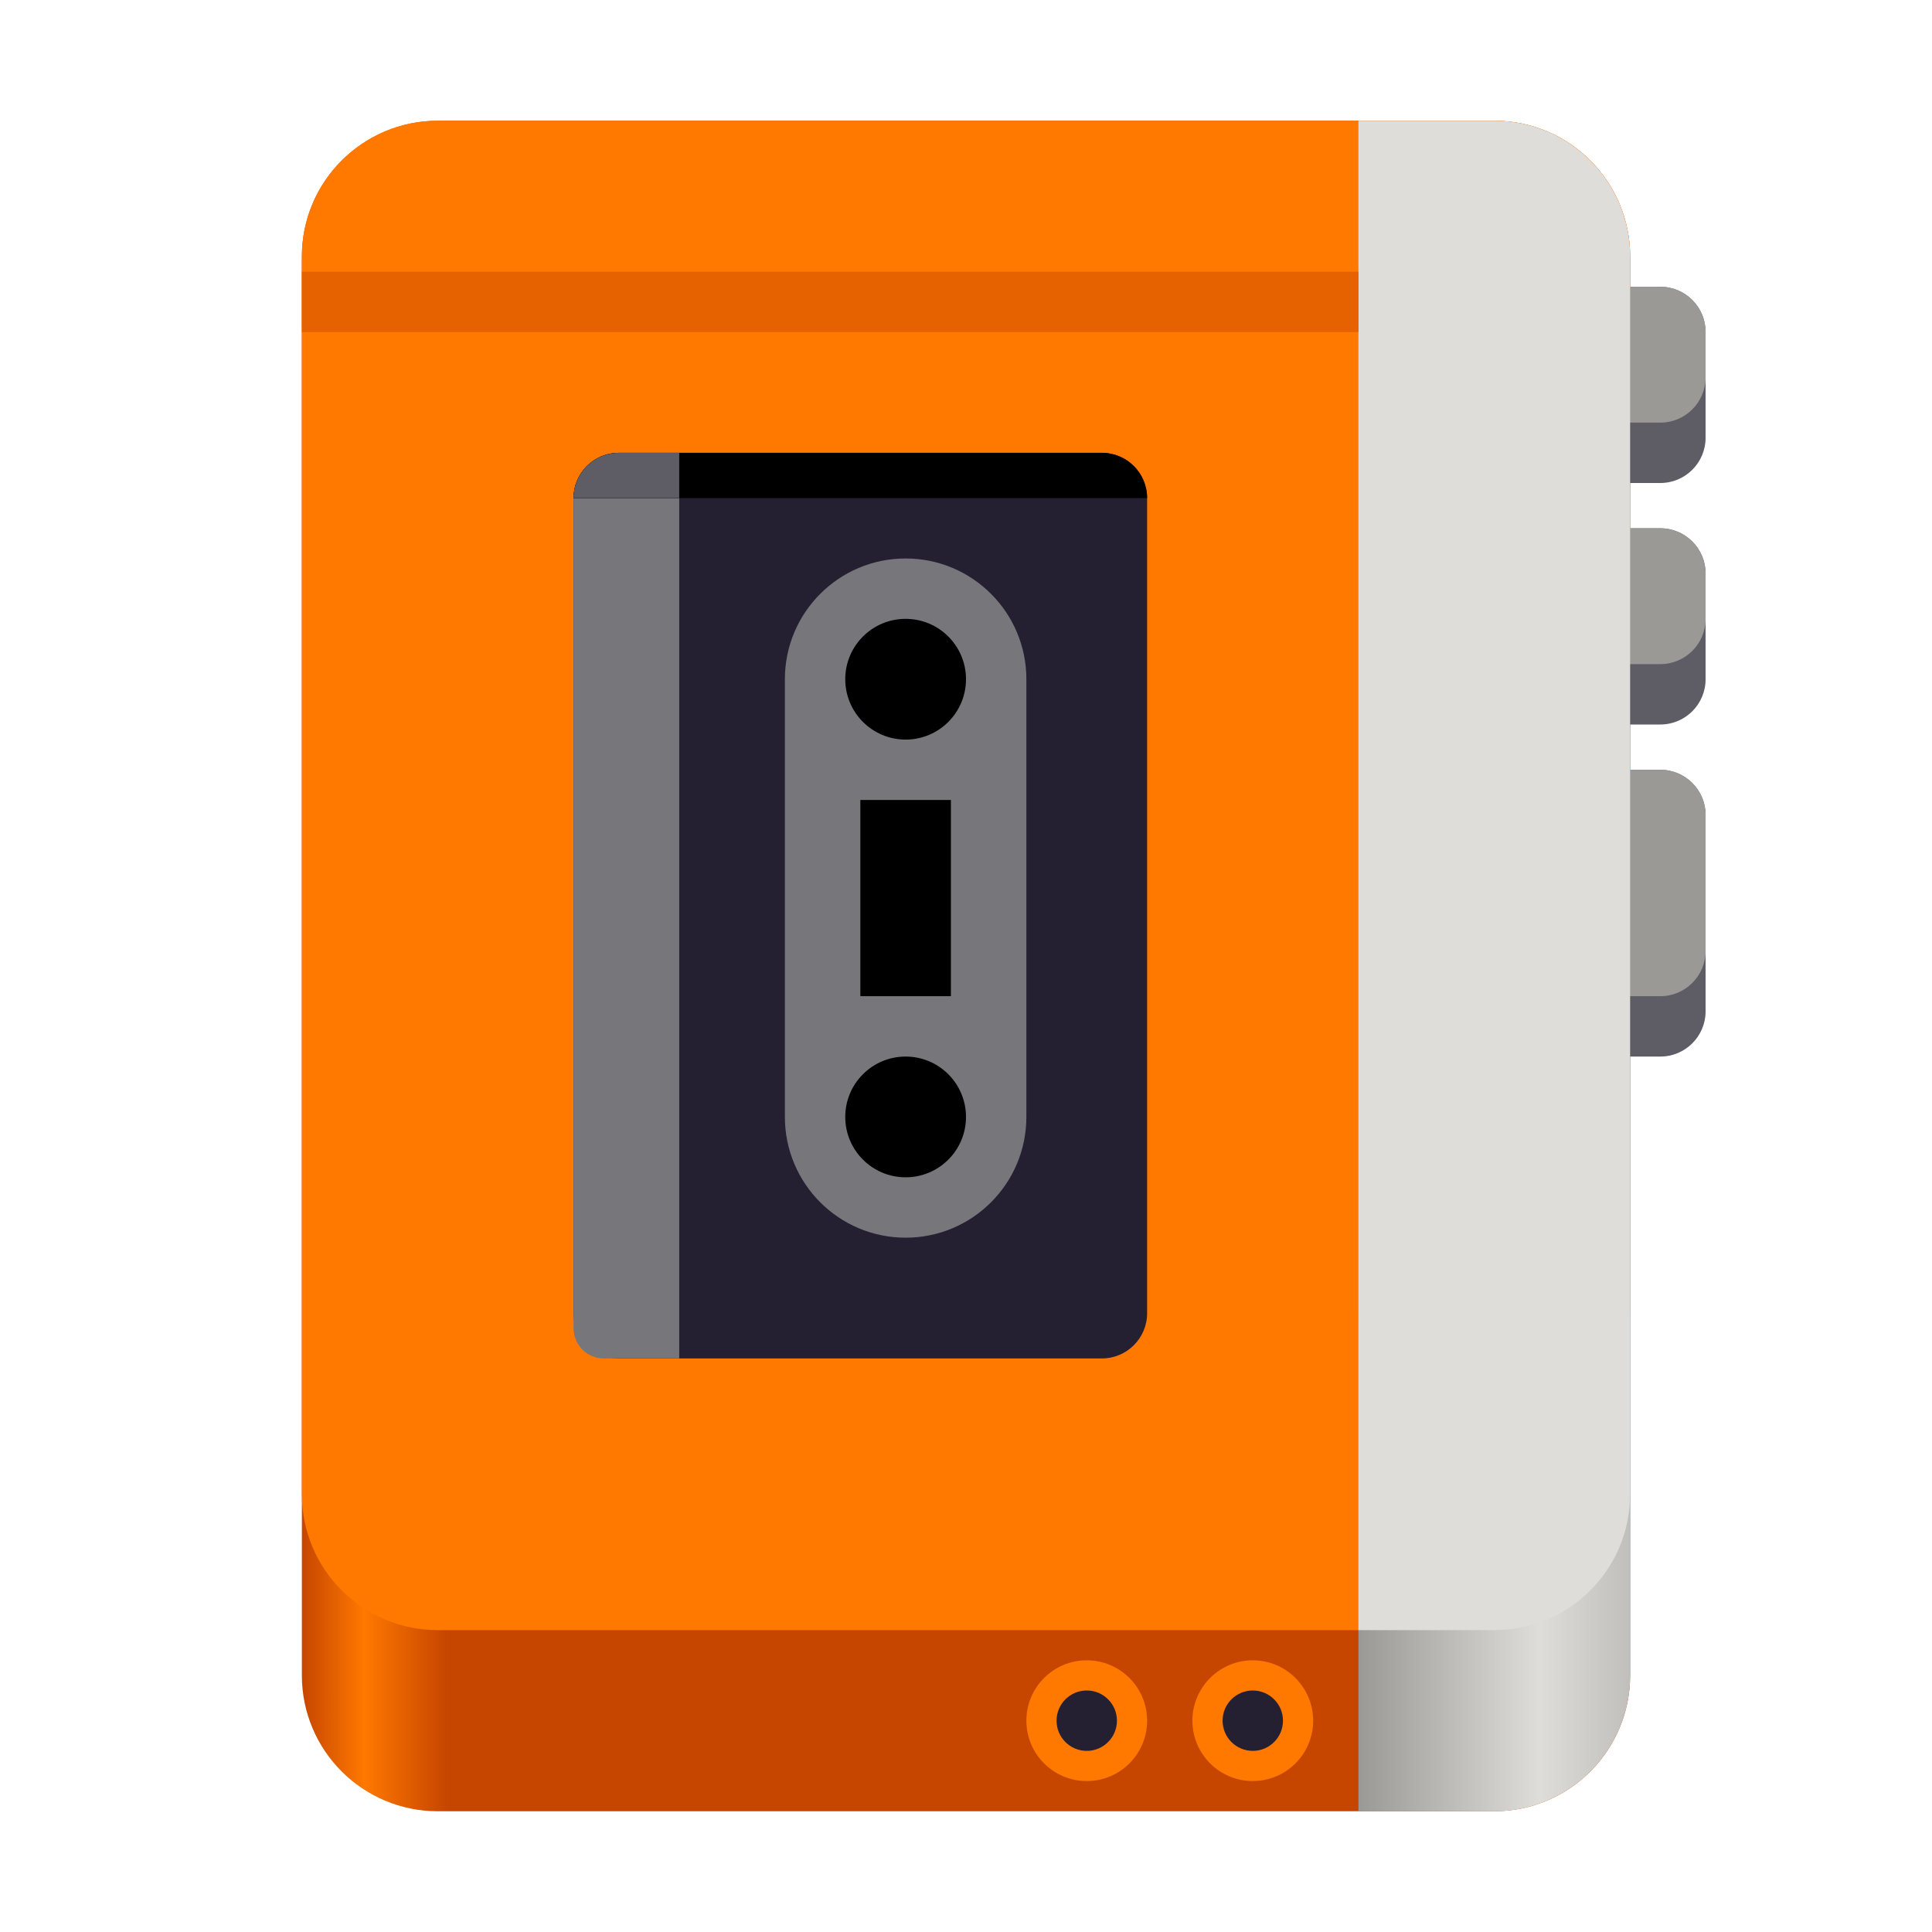
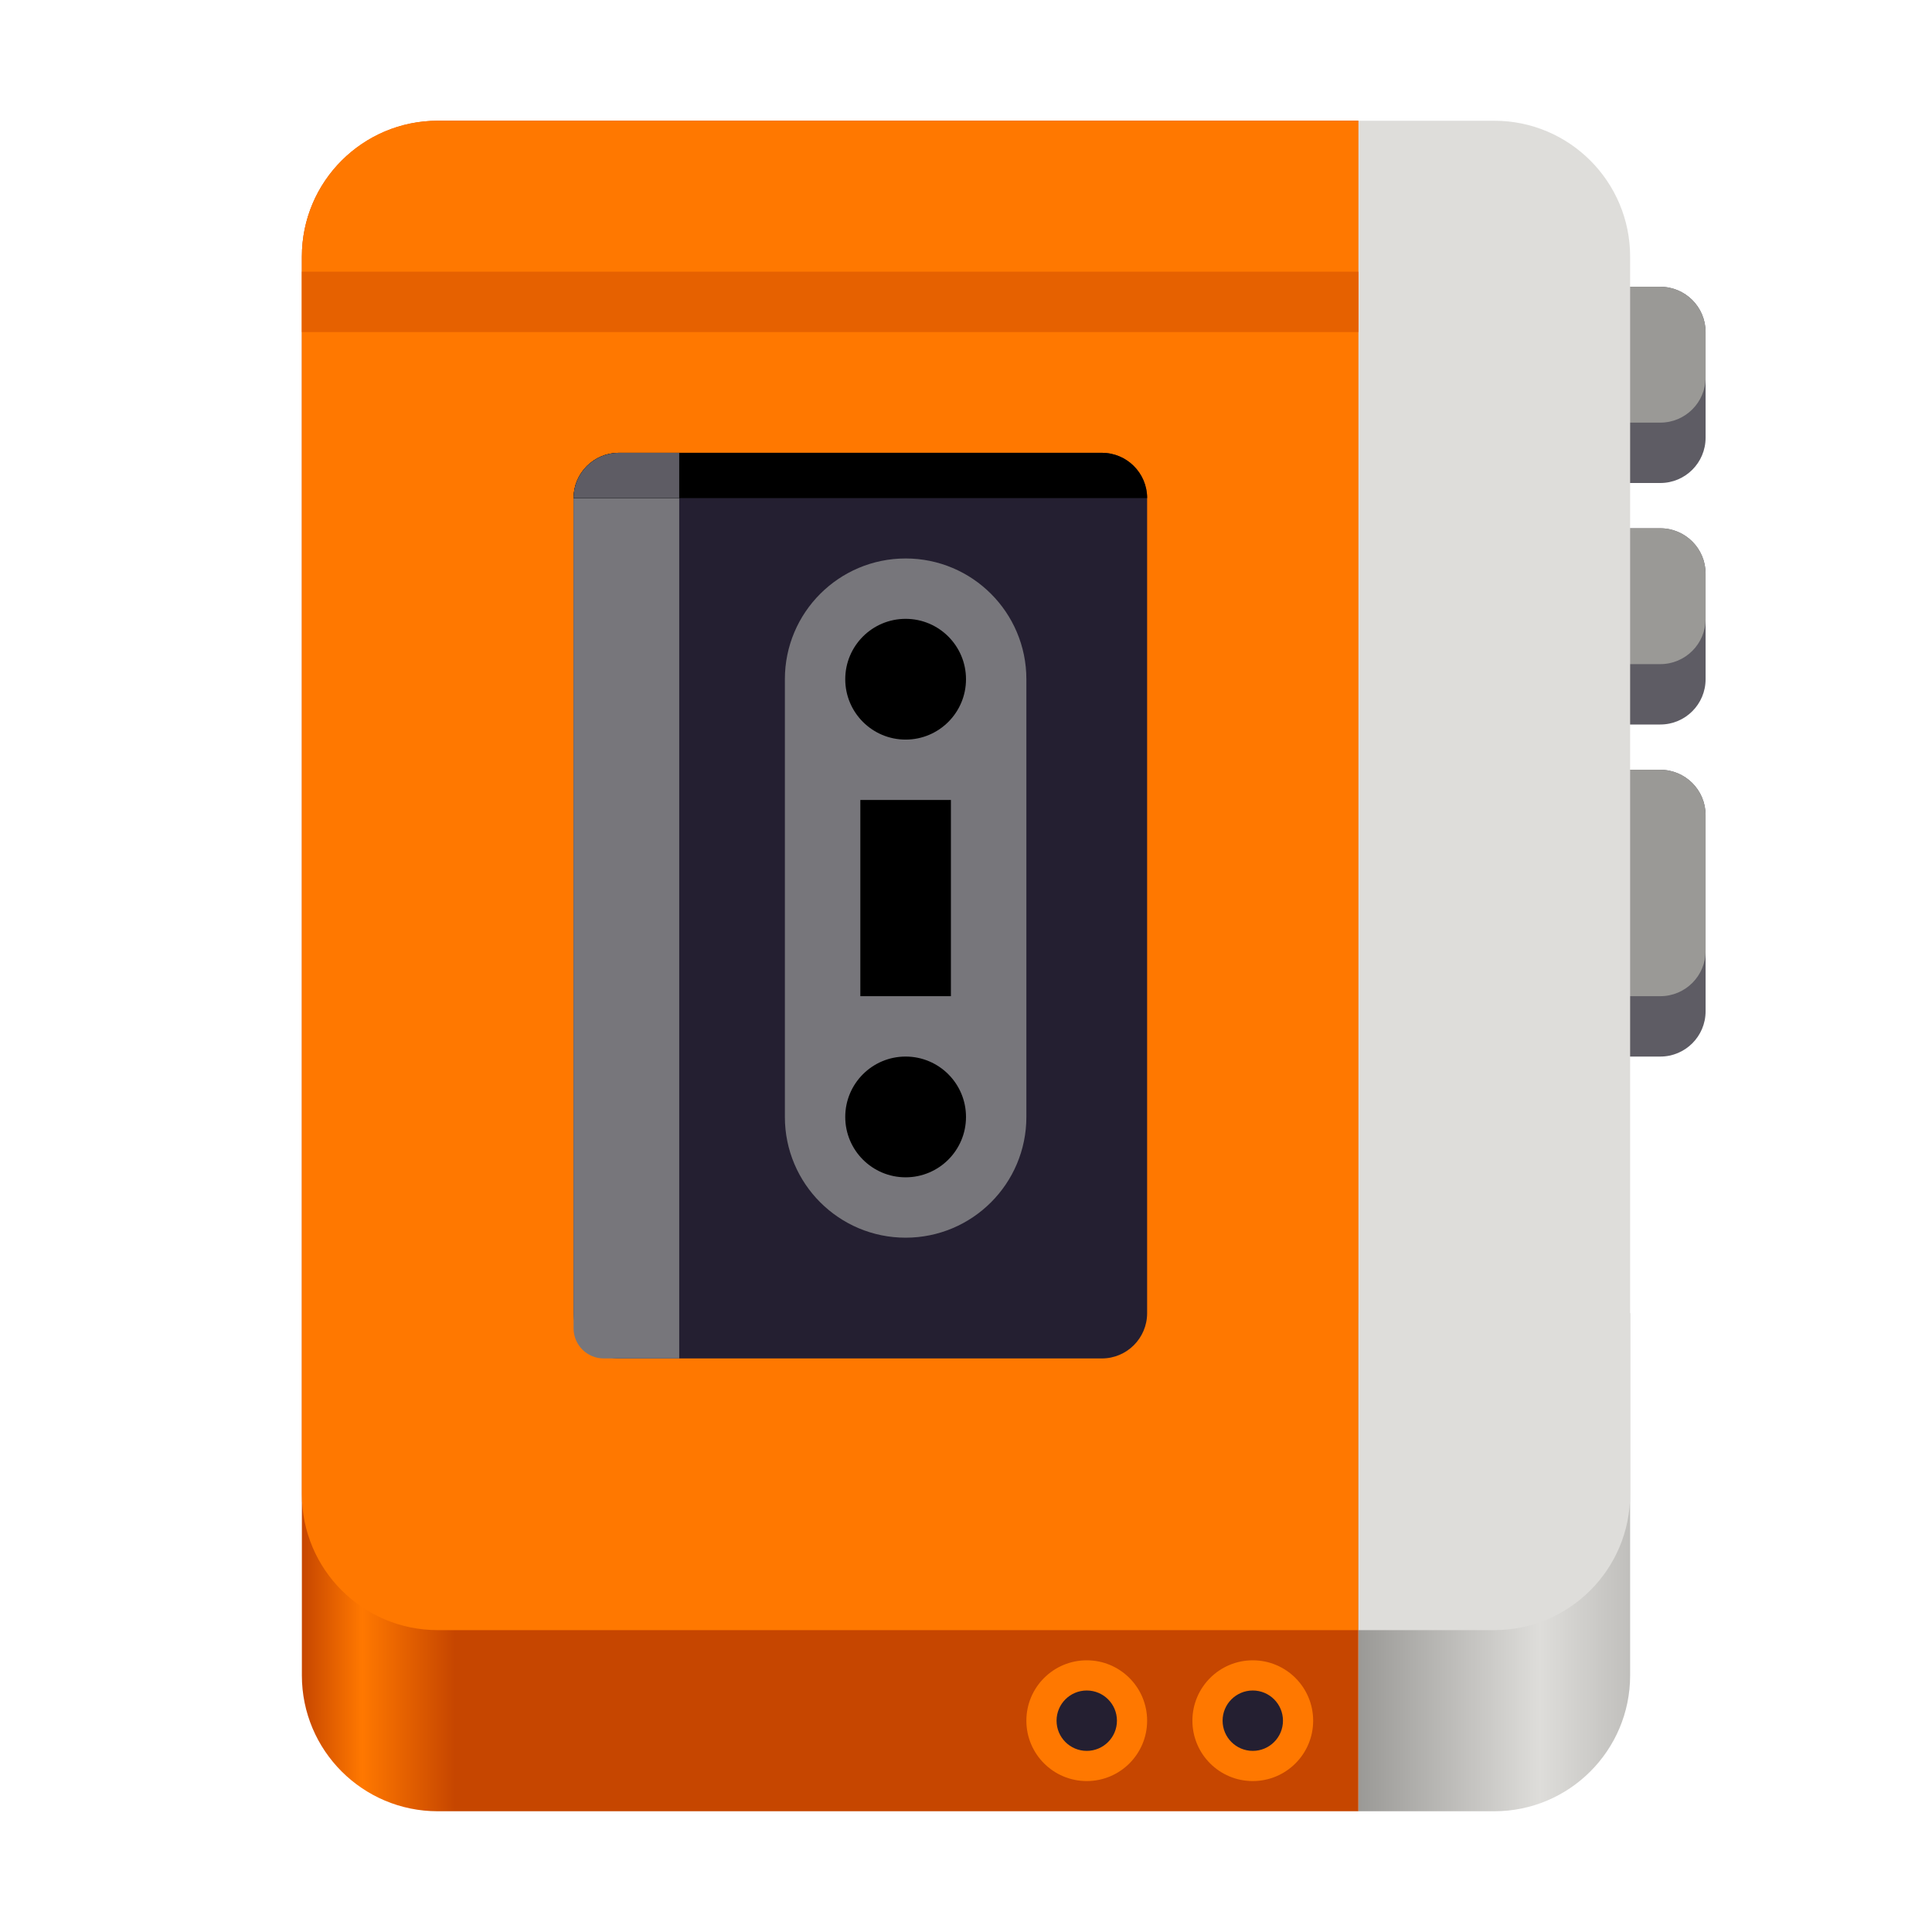
<svg xmlns="http://www.w3.org/2000/svg" width="128" height="128" fill="none">
-   <path d="M20 17a9 9 0 0 1 9-9h70a9 9 0 0 1 9 9v94a9 9 0 0 1-9 9H29a9 9 0 0 1-9-9V17Z" fill="url(#a)" />
-   <rect x="20" y="8" width="88" height="100" rx="9" fill="#FF7800" />
+   <path d="M20 17a9 9 0 0 1 9-9h61v112H29a9 9 0 0 1-9-9V17Z" fill="url(#a)" />
+   <path d="M20 17a9 9 0 0 1 9-9h61v100H29a9 9 0 0 1-9-9V17Z" fill="#FF7800" />
  <path d="M90 87h18v24a9 9 0 0 1-9 9h-9V87Z" fill="url(#b)" />
  <rect x="104" y="51" width="9" height="19" rx="3" fill="#5E5C64" />
  <rect x="104" y="51" width="9" height="15" rx="3" fill="#9A9996" />
  <rect x="104" y="19" width="9" height="13" rx="3" fill="#5E5C64" />
  <rect x="104" y="19" width="9" height="9" rx="3" fill="#9A9996" />
  <rect x="104" y="35" width="9" height="13" rx="3" fill="#5E5C64" />
  <rect x="104" y="35" width="9" height="9" rx="3" fill="#9A9996" />
  <path d="M90 8h9a9 9 0 0 1 9 9v82a9 9 0 0 1-9 9h-9V8Z" fill="#DEDDDA" />
  <rect x="38" y="30" width="38" height="60" rx="3" fill="#241F31" />
  <rect x="52" y="37" width="16" height="45" rx="8" fill="#77767B" />
  <circle cx="60" cy="74" r="4" fill="#000" />
  <circle cx="60" cy="45" r="4" fill="#000" />
  <path fill="#000" d="M57 53h6v13h-6z" />
  <path d="M38 33h7v57h-5a2 2 0 0 1-2-2V33Z" fill="#77767B" />
  <path d="M38 33a3 3 0 0 1 3-3h32a3 3 0 0 1 3 3H38Z" fill="#000" />
  <path d="M38 33a3 3 0 0 1 3-3h4v3h-7Z" fill="#5E5C64" />
  <rect x="79" y="110" width="8" height="8" rx="4" fill="#FF7800" />
  <rect x="81" y="112" width="4" height="4" rx="2" fill="#241F31" />
  <rect x="68" y="110" width="8" height="8" rx="4" fill="#FF7800" />
  <rect x="70" y="112" width="4" height="4" rx="2" fill="#241F31" />
  <path d="M90 20H20" stroke="#E66100" stroke-width="4" />
  <defs>
-     <linearGradient id="a" x1="20" y1="120" x2="108" y2="120" gradientUnits="userSpaceOnUse">
+     <linearGradient id="a" x1="20" y1="120" x2="90" y2="120" gradientUnits="userSpaceOnUse">
      <stop stop-color="#C64600" />
-       <stop offset=".047" stop-color="#FF7800" />
-       <stop offset=".109" stop-color="#C64600" />
+       <stop offset=".057" stop-color="#FF7800" />
+       <stop offset=".145" stop-color="#C64600" />
    </linearGradient>
    <linearGradient id="b" x1="108" y1="120" x2="90" y2="120" gradientUnits="userSpaceOnUse">
      <stop stop-color="#C0BFBC" />
      <stop offset=".333" stop-color="#DEDDDA" />
      <stop offset="1" stop-color="#9A9996" />
    </linearGradient>
  </defs>
</svg>
